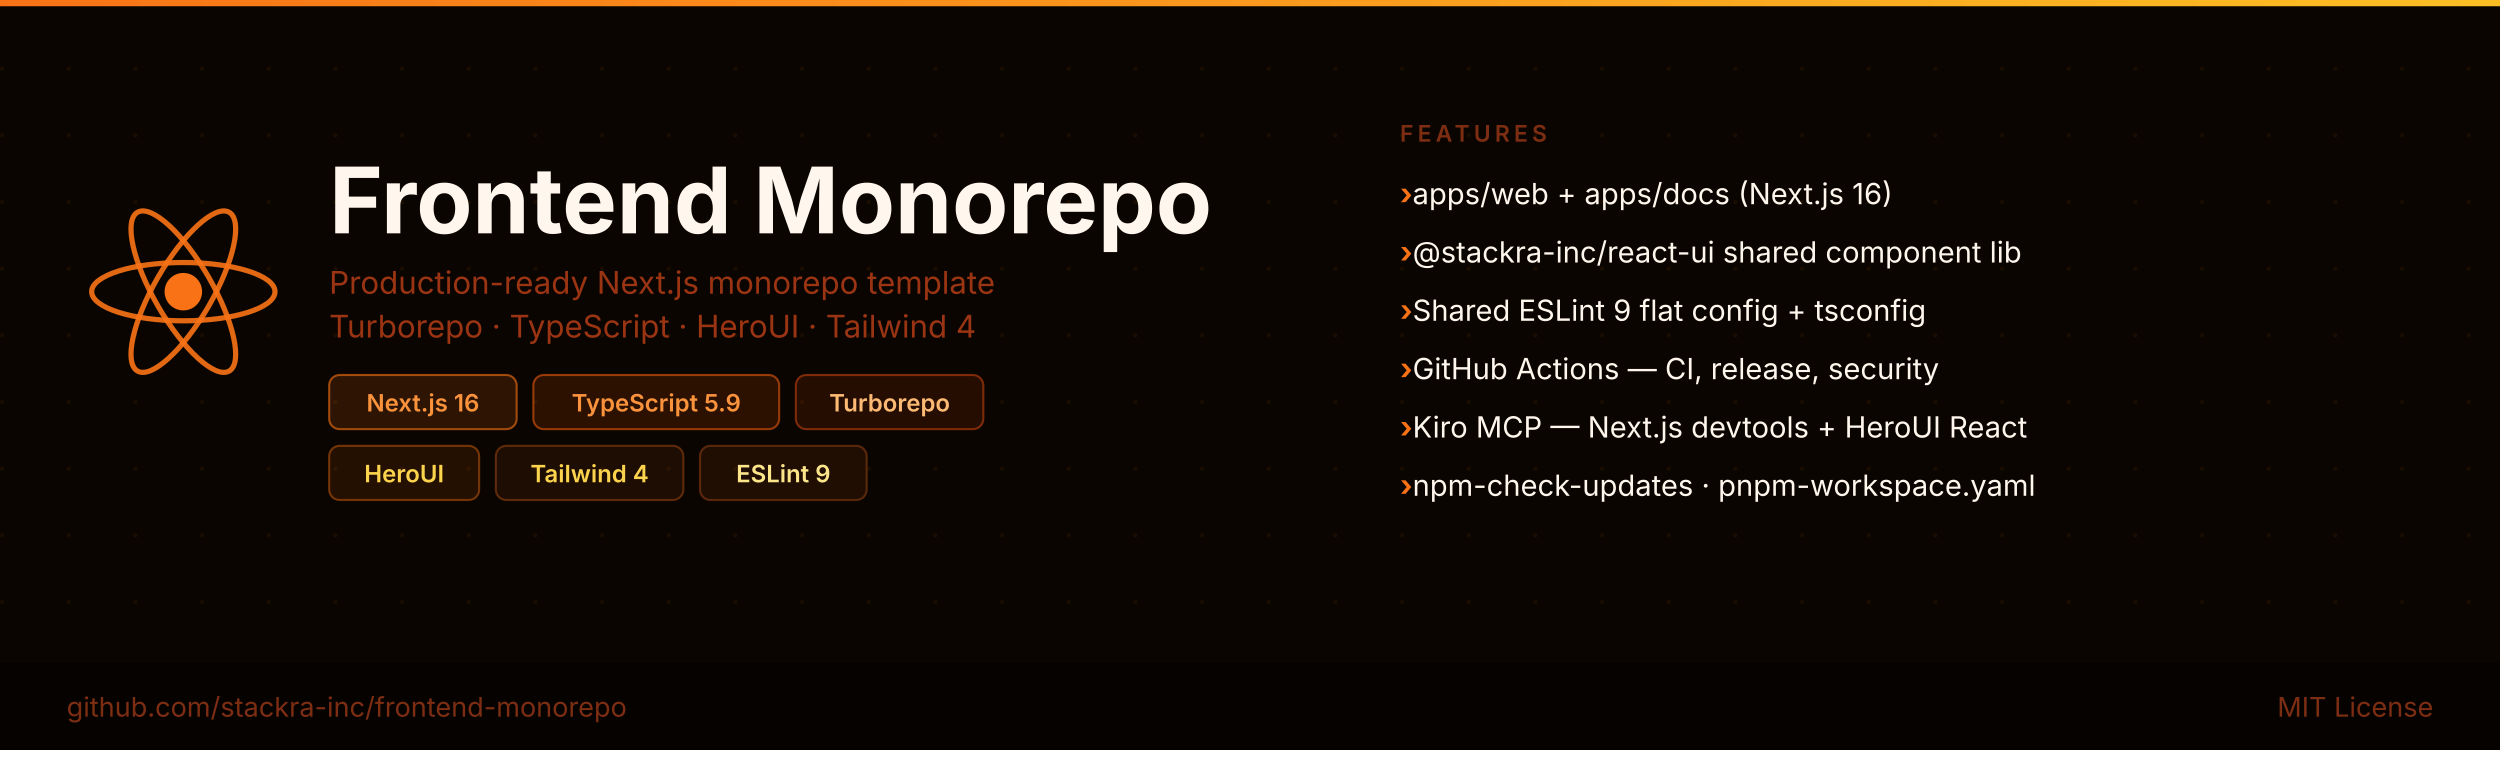
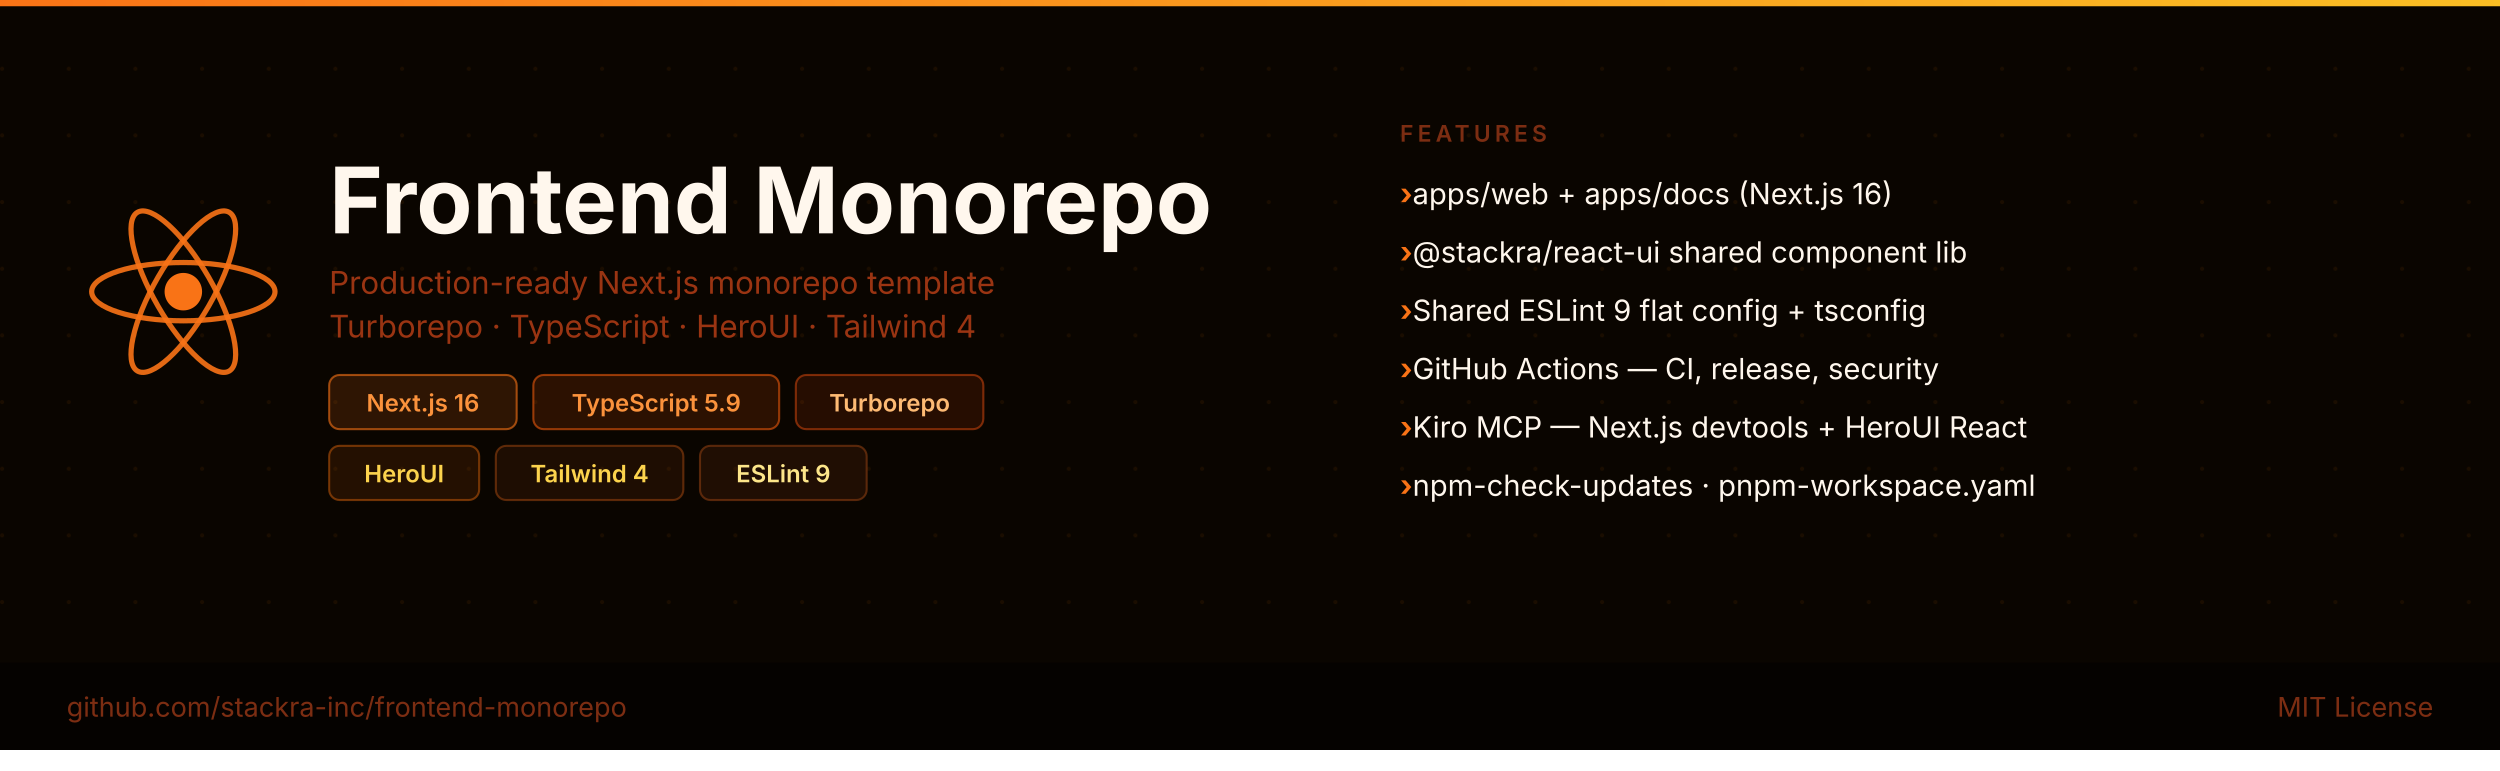
<svg xmlns="http://www.w3.org/2000/svg" width="100%" viewBox="0 0 1200 370">
  <defs>
    <pattern id="dots2" x="0" y="0" width="32" height="32" patternUnits="userSpaceOnUse">
      <circle cx="1" cy="1" r="1" fill="#1a0d00" />
    </pattern>
    <linearGradient id="divider2" x1="0" y1="0" x2="0" y2="1">
      <stop offset="0%" stop-color="#ea580c" stop-opacity="0" />
      <stop offset="40%" stop-color="#ea580c" stop-opacity="0.4" />
      <stop offset="60%" stop-color="#ea580c" stop-opacity="0.4" />
      <stop offset="100%" stop-color="#ea580c" stop-opacity="0" />
    </linearGradient>
    <linearGradient id="accent2" x1="0" y1="0" x2="1" y2="0">
      <stop offset="0%" stop-color="#f97316" />
      <stop offset="100%" stop-color="#fbbf24" />
    </linearGradient>
  </defs>
  <rect width="1200" height="360" fill="#0a0500" style="fill:rgb(10, 5, 0);stroke:none;color:rgb(255, 255, 255);stroke-width:1px;stroke-linecap:butt;stroke-linejoin:miter;opacity:1;font-family:&quot;Anthropic Sans&quot;, -apple-system, &quot;system-ui&quot;, &quot;Segoe UI&quot;, sans-serif;font-size:16px;font-weight:400;text-anchor:start;dominant-baseline:auto" />
  <rect width="1200" height="360" fill="url(#dots2)" style="stroke:none;color:rgb(255, 255, 255);stroke-width:1px;stroke-linecap:butt;stroke-linejoin:miter;opacity:1;font-family:&quot;Anthropic Sans&quot;, -apple-system, &quot;system-ui&quot;, &quot;Segoe UI&quot;, sans-serif;font-size:16px;font-weight:400;text-anchor:start;dominant-baseline:auto" />
  <rect width="1200" height="3" fill="url(#accent2)" style="stroke:none;color:rgb(255, 255, 255);stroke-width:1px;stroke-linecap:butt;stroke-linejoin:miter;opacity:1;font-family:&quot;Anthropic Sans&quot;, -apple-system, &quot;system-ui&quot;, &quot;Segoe UI&quot;, sans-serif;font-size:16px;font-weight:400;text-anchor:start;dominant-baseline:auto" />
  <g transform="translate(88,140)" style="fill:rgb(0, 0, 0);stroke:none;color:rgb(255, 255, 255);stroke-width:1px;stroke-linecap:butt;stroke-linejoin:miter;opacity:1;font-family:&quot;Anthropic Sans&quot;, -apple-system, &quot;system-ui&quot;, &quot;Segoe UI&quot;, sans-serif;font-size:16px;font-weight:400;text-anchor:start;dominant-baseline:auto">
    <circle cx="0" cy="0" r="9" fill="#f97316" style="fill:rgb(249, 115, 22);stroke:none;color:rgb(255, 255, 255);stroke-width:1px;stroke-linecap:butt;stroke-linejoin:miter;opacity:1;font-family:&quot;Anthropic Sans&quot;, -apple-system, &quot;system-ui&quot;, &quot;Segoe UI&quot;, sans-serif;font-size:16px;font-weight:400;text-anchor:start;dominant-baseline:auto" />
    <ellipse cx="0" cy="0" rx="44" ry="14" fill="none" stroke="#f97316" stroke-width="2.5" opacity="0.9" style="fill:none;stroke:rgb(249, 115, 22);color:rgb(255, 255, 255);stroke-width:2.5px;stroke-linecap:butt;stroke-linejoin:miter;opacity:0.9;font-family:&quot;Anthropic Sans&quot;, -apple-system, &quot;system-ui&quot;, &quot;Segoe UI&quot;, sans-serif;font-size:16px;font-weight:400;text-anchor:start;dominant-baseline:auto" />
    <ellipse cx="0" cy="0" rx="44" ry="14" fill="none" stroke="#f97316" stroke-width="2.5" opacity="0.9" transform="rotate(60)" style="fill:none;stroke:rgb(249, 115, 22);color:rgb(255, 255, 255);stroke-width:2.5px;stroke-linecap:butt;stroke-linejoin:miter;opacity:0.9;font-family:&quot;Anthropic Sans&quot;, -apple-system, &quot;system-ui&quot;, &quot;Segoe UI&quot;, sans-serif;font-size:16px;font-weight:400;text-anchor:start;dominant-baseline:auto" />
    <ellipse cx="0" cy="0" rx="44" ry="14" fill="none" stroke="#f97316" stroke-width="2.5" opacity="0.9" transform="rotate(120)" style="fill:none;stroke:rgb(249, 115, 22);color:rgb(255, 255, 255);stroke-width:2.5px;stroke-linecap:butt;stroke-linejoin:miter;opacity:0.9;font-family:&quot;Anthropic Sans&quot;, -apple-system, &quot;system-ui&quot;, &quot;Segoe UI&quot;, sans-serif;font-size:16px;font-weight:400;text-anchor:start;dominant-baseline:auto" />
  </g>
  <text x="158" y="112" font-family="system-ui,-apple-system,sans-serif" font-size="44" font-weight="700" fill="#fff7ed" style="fill:rgb(255, 247, 237);stroke:none;color:rgb(255, 255, 255);stroke-width:1px;stroke-linecap:butt;stroke-linejoin:miter;opacity:1;font-family:system-ui, -apple-system, sans-serif;font-size:44px;font-weight:700;text-anchor:start;dominant-baseline:auto">Frontend
    Monorepo</text>
  <text x="158" y="141" font-family="system-ui,-apple-system,sans-serif" font-size="15" fill="#9a3412" style="fill:rgb(154, 52, 18);stroke:none;color:rgb(255, 255, 255);stroke-width:1px;stroke-linecap:butt;stroke-linejoin:miter;opacity:1;font-family:system-ui, -apple-system, sans-serif;font-size:15px;font-weight:400;text-anchor:start;dominant-baseline:auto">Production-ready
    Next.js monorepo template</text>
  <text x="158" y="162" font-family="system-ui,-apple-system,sans-serif" font-size="15" fill="#9a3412" style="fill:rgb(154, 52, 18);stroke:none;color:rgb(255, 255, 255);stroke-width:1px;stroke-linecap:butt;stroke-linejoin:miter;opacity:1;font-family:system-ui, -apple-system, sans-serif;font-size:15px;font-weight:400;text-anchor:start;dominant-baseline:auto">Turborepo
    · TypeScript · HeroUI · Tailwind 4</text>
  <g transform="translate(158, 180)" style="fill:rgb(0, 0, 0);stroke:none;color:rgb(255, 255, 255);stroke-width:1px;stroke-linecap:butt;stroke-linejoin:miter;opacity:1;font-family:&quot;Anthropic Sans&quot;, -apple-system, &quot;system-ui&quot;, &quot;Segoe UI&quot;, sans-serif;font-size:16px;font-weight:400;text-anchor:start;dominant-baseline:auto">
    <rect x="0" y="0" width="90" height="26" rx="5" fill="#f97316" fill-opacity="0.15" stroke="#f97316" stroke-opacity="0.6" stroke-width="1" style="fill:rgb(249, 115, 22);stroke:rgb(249, 115, 22);color:rgb(255, 255, 255);stroke-width:1px;stroke-linecap:butt;stroke-linejoin:miter;opacity:1;font-family:&quot;Anthropic Sans&quot;, -apple-system, &quot;system-ui&quot;, &quot;Segoe UI&quot;, sans-serif;font-size:16px;font-weight:400;text-anchor:start;dominant-baseline:auto" />
    <text x="45" y="17.5" text-anchor="middle" font-family="system-ui,-apple-system,sans-serif" font-size="11.5" font-weight="600" fill="#fb923c" style="fill:rgb(251, 146, 60);stroke:none;color:rgb(255, 255, 255);stroke-width:1px;stroke-linecap:butt;stroke-linejoin:miter;opacity:1;font-family:system-ui, -apple-system, sans-serif;font-size:11.5px;font-weight:600;text-anchor:middle;dominant-baseline:auto">Next.js
      16</text>
    <rect x="98" y="0" width="118" height="26" rx="5" fill="#ea580c" fill-opacity="0.15" stroke="#ea580c" stroke-opacity="0.6" stroke-width="1" style="fill:rgb(234, 88, 12);stroke:rgb(234, 88, 12);color:rgb(255, 255, 255);stroke-width:1px;stroke-linecap:butt;stroke-linejoin:miter;opacity:1;font-family:&quot;Anthropic Sans&quot;, -apple-system, &quot;system-ui&quot;, &quot;Segoe UI&quot;, sans-serif;font-size:16px;font-weight:400;text-anchor:start;dominant-baseline:auto" />
    <text x="157" y="17.5" text-anchor="middle" font-family="system-ui,-apple-system,sans-serif" font-size="11.5" font-weight="600" fill="#fb923c" style="fill:rgb(251, 146, 60);stroke:none;color:rgb(255, 255, 255);stroke-width:1px;stroke-linecap:butt;stroke-linejoin:miter;opacity:1;font-family:system-ui, -apple-system, sans-serif;font-size:11.5px;font-weight:600;text-anchor:middle;dominant-baseline:auto">TypeScript
      5.9</text>
    <rect x="224" y="0" width="90" height="26" rx="5" fill="#c2410c" fill-opacity="0.15" stroke="#c2410c" stroke-opacity="0.6" stroke-width="1" style="fill:rgb(194, 65, 12);stroke:rgb(194, 65, 12);color:rgb(255, 255, 255);stroke-width:1px;stroke-linecap:butt;stroke-linejoin:miter;opacity:1;font-family:&quot;Anthropic Sans&quot;, -apple-system, &quot;system-ui&quot;, &quot;Segoe UI&quot;, sans-serif;font-size:16px;font-weight:400;text-anchor:start;dominant-baseline:auto" />
    <text x="269" y="17.5" text-anchor="middle" font-family="system-ui,-apple-system,sans-serif" font-size="11.5" font-weight="600" fill="#fdba74" style="fill:rgb(253, 186, 116);stroke:none;color:rgb(255, 255, 255);stroke-width:1px;stroke-linecap:butt;stroke-linejoin:miter;opacity:1;font-family:system-ui, -apple-system, sans-serif;font-size:11.5px;font-weight:600;text-anchor:middle;dominant-baseline:auto">Turborepo</text>
  </g>
  <g transform="translate(158, 214)" style="fill:rgb(0, 0, 0);stroke:none;color:rgb(255, 255, 255);stroke-width:1px;stroke-linecap:butt;stroke-linejoin:miter;opacity:1;font-family:&quot;Anthropic Sans&quot;, -apple-system, &quot;system-ui&quot;, &quot;Segoe UI&quot;, sans-serif;font-size:16px;font-weight:400;text-anchor:start;dominant-baseline:auto">
    <rect x="0" y="0" width="72" height="26" rx="5" fill="#b45309" fill-opacity="0.15" stroke="#b45309" stroke-opacity="0.6" stroke-width="1" style="fill:rgb(180, 83, 9);stroke:rgb(180, 83, 9);color:rgb(255, 255, 255);stroke-width:1px;stroke-linecap:butt;stroke-linejoin:miter;opacity:1;font-family:&quot;Anthropic Sans&quot;, -apple-system, &quot;system-ui&quot;, &quot;Segoe UI&quot;, sans-serif;font-size:16px;font-weight:400;text-anchor:start;dominant-baseline:auto" />
    <text x="36" y="17.5" text-anchor="middle" font-family="system-ui,-apple-system,sans-serif" font-size="11.5" font-weight="600" fill="#fcd34d" style="fill:rgb(252, 211, 77);stroke:none;color:rgb(255, 255, 255);stroke-width:1px;stroke-linecap:butt;stroke-linejoin:miter;opacity:1;font-family:system-ui, -apple-system, sans-serif;font-size:11.5px;font-weight:600;text-anchor:middle;dominant-baseline:auto">HeroUI</text>
    <rect x="80" y="0" width="90" height="26" rx="5" fill="#92400e" fill-opacity="0.15" stroke="#92400e" stroke-opacity="0.6" stroke-width="1" style="fill:rgb(146, 64, 14);stroke:rgb(146, 64, 14);color:rgb(255, 255, 255);stroke-width:1px;stroke-linecap:butt;stroke-linejoin:miter;opacity:1;font-family:&quot;Anthropic Sans&quot;, -apple-system, &quot;system-ui&quot;, &quot;Segoe UI&quot;, sans-serif;font-size:16px;font-weight:400;text-anchor:start;dominant-baseline:auto" />
    <text x="125" y="17.5" text-anchor="middle" font-family="system-ui,-apple-system,sans-serif" font-size="11.5" font-weight="600" fill="#fcd34d" style="fill:rgb(252, 211, 77);stroke:none;color:rgb(255, 255, 255);stroke-width:1px;stroke-linecap:butt;stroke-linejoin:miter;opacity:1;font-family:system-ui, -apple-system, sans-serif;font-size:11.5px;font-weight:600;text-anchor:middle;dominant-baseline:auto">Tailwind
      4</text>
    <rect x="178" y="0" width="80" height="26" rx="5" fill="#78350f" fill-opacity="0.2" stroke="#78350f" stroke-opacity="0.7" stroke-width="1" style="fill:rgb(120, 53, 15);stroke:rgb(120, 53, 15);color:rgb(255, 255, 255);stroke-width:1px;stroke-linecap:butt;stroke-linejoin:miter;opacity:1;font-family:&quot;Anthropic Sans&quot;, -apple-system, &quot;system-ui&quot;, &quot;Segoe UI&quot;, sans-serif;font-size:16px;font-weight:400;text-anchor:start;dominant-baseline:auto" />
    <text x="218" y="17.5" text-anchor="middle" font-family="system-ui,-apple-system,sans-serif" font-size="11.5" font-weight="600" fill="#fde68a" style="fill:rgb(253, 230, 138);stroke:none;color:rgb(255, 255, 255);stroke-width:1px;stroke-linecap:butt;stroke-linejoin:miter;opacity:1;font-family:system-ui, -apple-system, sans-serif;font-size:11.5px;font-weight:600;text-anchor:middle;dominant-baseline:auto">ESLint
      9</text>
  </g>
  <line x1="640" y1="20" x2="640" y2="320" stroke="url(#divider2)" stroke-width="1" style="fill:rgb(0, 0, 0);color:rgb(255, 255, 255);stroke-width:1px;stroke-linecap:butt;stroke-linejoin:miter;opacity:1;font-family:&quot;Anthropic Sans&quot;, -apple-system, &quot;system-ui&quot;, &quot;Segoe UI&quot;, sans-serif;font-size:16px;font-weight:400;text-anchor:start;dominant-baseline:auto" />
  <text x="672" y="68" font-family="system-ui,-apple-system,sans-serif" font-size="11" font-weight="600" fill="#7c2d12" letter-spacing="2" style="fill:rgb(124, 45, 18);stroke:none;color:rgb(255, 255, 255);stroke-width:1px;stroke-linecap:butt;stroke-linejoin:miter;opacity:1;font-family:system-ui, -apple-system, sans-serif;font-size:11px;font-weight:600;text-anchor:start;dominant-baseline:auto">FEATURES</text>
  <g font-family="system-ui,-apple-system,sans-serif" font-size="14" fill="#fff7ed" style="fill:rgb(255, 247, 237);stroke:none;color:rgb(255, 255, 255);stroke-width:1px;stroke-linecap:butt;stroke-linejoin:miter;opacity:1;font-family:system-ui, -apple-system, sans-serif;font-size:14px;font-weight:400;text-anchor:start;dominant-baseline:auto">
    <text x="672" y="98" style="fill:rgb(255, 247, 237);stroke:none;color:rgb(255, 255, 255);stroke-width:1px;stroke-linecap:butt;stroke-linejoin:miter;opacity:1;font-family:system-ui, -apple-system, sans-serif;font-size:14px;font-weight:400;text-anchor:start;dominant-baseline:auto">
      <tspan fill="#f97316" font-weight="700" style="fill:rgb(249, 115, 22);stroke:none;color:rgb(255, 255, 255);stroke-width:1px;stroke-linecap:butt;stroke-linejoin:miter;opacity:1;font-family:system-ui, -apple-system, sans-serif;font-size:14px;font-weight:700;text-anchor:start;dominant-baseline:auto">
        › </tspan>apps/web + apps/docs (Next.js 16)
    </text>
    <text x="672" y="126" style="fill:rgb(255, 247, 237);stroke:none;color:rgb(255, 255, 255);stroke-width:1px;stroke-linecap:butt;stroke-linejoin:miter;opacity:1;font-family:system-ui, -apple-system, sans-serif;font-size:14px;font-weight:400;text-anchor:start;dominant-baseline:auto">
      <tspan fill="#f97316" font-weight="700" style="fill:rgb(249, 115, 22);stroke:none;color:rgb(255, 255, 255);stroke-width:1px;stroke-linecap:butt;stroke-linejoin:miter;opacity:1;font-family:system-ui, -apple-system, sans-serif;font-size:14px;font-weight:700;text-anchor:start;dominant-baseline:auto">
-         › </tspan>@stackra-inc/react-ui shared component lib
+         › </tspan>@stackra/react-ui shared component lib
    </text>
    <text x="672" y="154" style="fill:rgb(255, 247, 237);stroke:none;color:rgb(255, 255, 255);stroke-width:1px;stroke-linecap:butt;stroke-linejoin:miter;opacity:1;font-family:system-ui, -apple-system, sans-serif;font-size:14px;font-weight:400;text-anchor:start;dominant-baseline:auto">
      <tspan fill="#f97316" font-weight="700" style="fill:rgb(249, 115, 22);stroke:none;color:rgb(255, 255, 255);stroke-width:1px;stroke-linecap:butt;stroke-linejoin:miter;opacity:1;font-family:system-ui, -apple-system, sans-serif;font-size:14px;font-weight:700;text-anchor:start;dominant-baseline:auto">
        › </tspan>Shared ESLint 9 flat config + tsconfig
    </text>
    <text x="672" y="182" style="fill:rgb(255, 247, 237);stroke:none;color:rgb(255, 255, 255);stroke-width:1px;stroke-linecap:butt;stroke-linejoin:miter;opacity:1;font-family:system-ui, -apple-system, sans-serif;font-size:14px;font-weight:400;text-anchor:start;dominant-baseline:auto">
      <tspan fill="#f97316" font-weight="700" style="fill:rgb(249, 115, 22);stroke:none;color:rgb(255, 255, 255);stroke-width:1px;stroke-linecap:butt;stroke-linejoin:miter;opacity:1;font-family:system-ui, -apple-system, sans-serif;font-size:14px;font-weight:700;text-anchor:start;dominant-baseline:auto">
        › </tspan>GitHub Actions — CI, release, security
    </text>
    <text x="672" y="210" style="fill:rgb(255, 247, 237);stroke:none;color:rgb(255, 255, 255);stroke-width:1px;stroke-linecap:butt;stroke-linejoin:miter;opacity:1;font-family:system-ui, -apple-system, sans-serif;font-size:14px;font-weight:400;text-anchor:start;dominant-baseline:auto">
      <tspan fill="#f97316" font-weight="700" style="fill:rgb(249, 115, 22);stroke:none;color:rgb(255, 255, 255);stroke-width:1px;stroke-linecap:butt;stroke-linejoin:miter;opacity:1;font-family:system-ui, -apple-system, sans-serif;font-size:14px;font-weight:700;text-anchor:start;dominant-baseline:auto">
        › </tspan>Kiro MCP — Next.js devtools + HeroUI React
    </text>
    <text x="672" y="238" style="fill:rgb(255, 247, 237);stroke:none;color:rgb(255, 255, 255);stroke-width:1px;stroke-linecap:butt;stroke-linejoin:miter;opacity:1;font-family:system-ui, -apple-system, sans-serif;font-size:14px;font-weight:400;text-anchor:start;dominant-baseline:auto">
      <tspan fill="#f97316" font-weight="700" style="fill:rgb(249, 115, 22);stroke:none;color:rgb(255, 255, 255);stroke-width:1px;stroke-linecap:butt;stroke-linejoin:miter;opacity:1;font-family:system-ui, -apple-system, sans-serif;font-size:14px;font-weight:700;text-anchor:start;dominant-baseline:auto">
        › </tspan>npm-check-updates · pnpm-workspace.yaml
    </text>
  </g>
  <rect y="318" width="1200" height="42" fill="#050200" style="fill:rgb(5, 2, 0);stroke:none;color:rgb(255, 255, 255);stroke-width:1px;stroke-linecap:butt;stroke-linejoin:miter;opacity:1;font-family:&quot;Anthropic Sans&quot;, -apple-system, &quot;system-ui&quot;, &quot;Segoe UI&quot;, sans-serif;font-size:16px;font-weight:400;text-anchor:start;dominant-baseline:auto" />
  <text x="32" y="344" font-family="system-ui,-apple-system,sans-serif" font-size="13" fill="#7c2d12" style="fill:rgb(124, 45, 18);stroke:none;color:rgb(255, 255, 255);stroke-width:1px;stroke-linecap:butt;stroke-linejoin:miter;opacity:1;font-family:system-ui, -apple-system, sans-serif;font-size:13px;font-weight:400;text-anchor:start;dominant-baseline:auto">github.com/stackra-inc/frontend-monorepo</text>
  <text x="1168" y="344" text-anchor="end" font-family="system-ui,-apple-system,sans-serif" font-size="13" fill="#7c2d12" style="fill:rgb(124, 45, 18);stroke:none;color:rgb(255, 255, 255);stroke-width:1px;stroke-linecap:butt;stroke-linejoin:miter;opacity:1;font-family:system-ui, -apple-system, sans-serif;font-size:13px;font-weight:400;text-anchor:end;dominant-baseline:auto">MIT
    License</text>
</svg>
